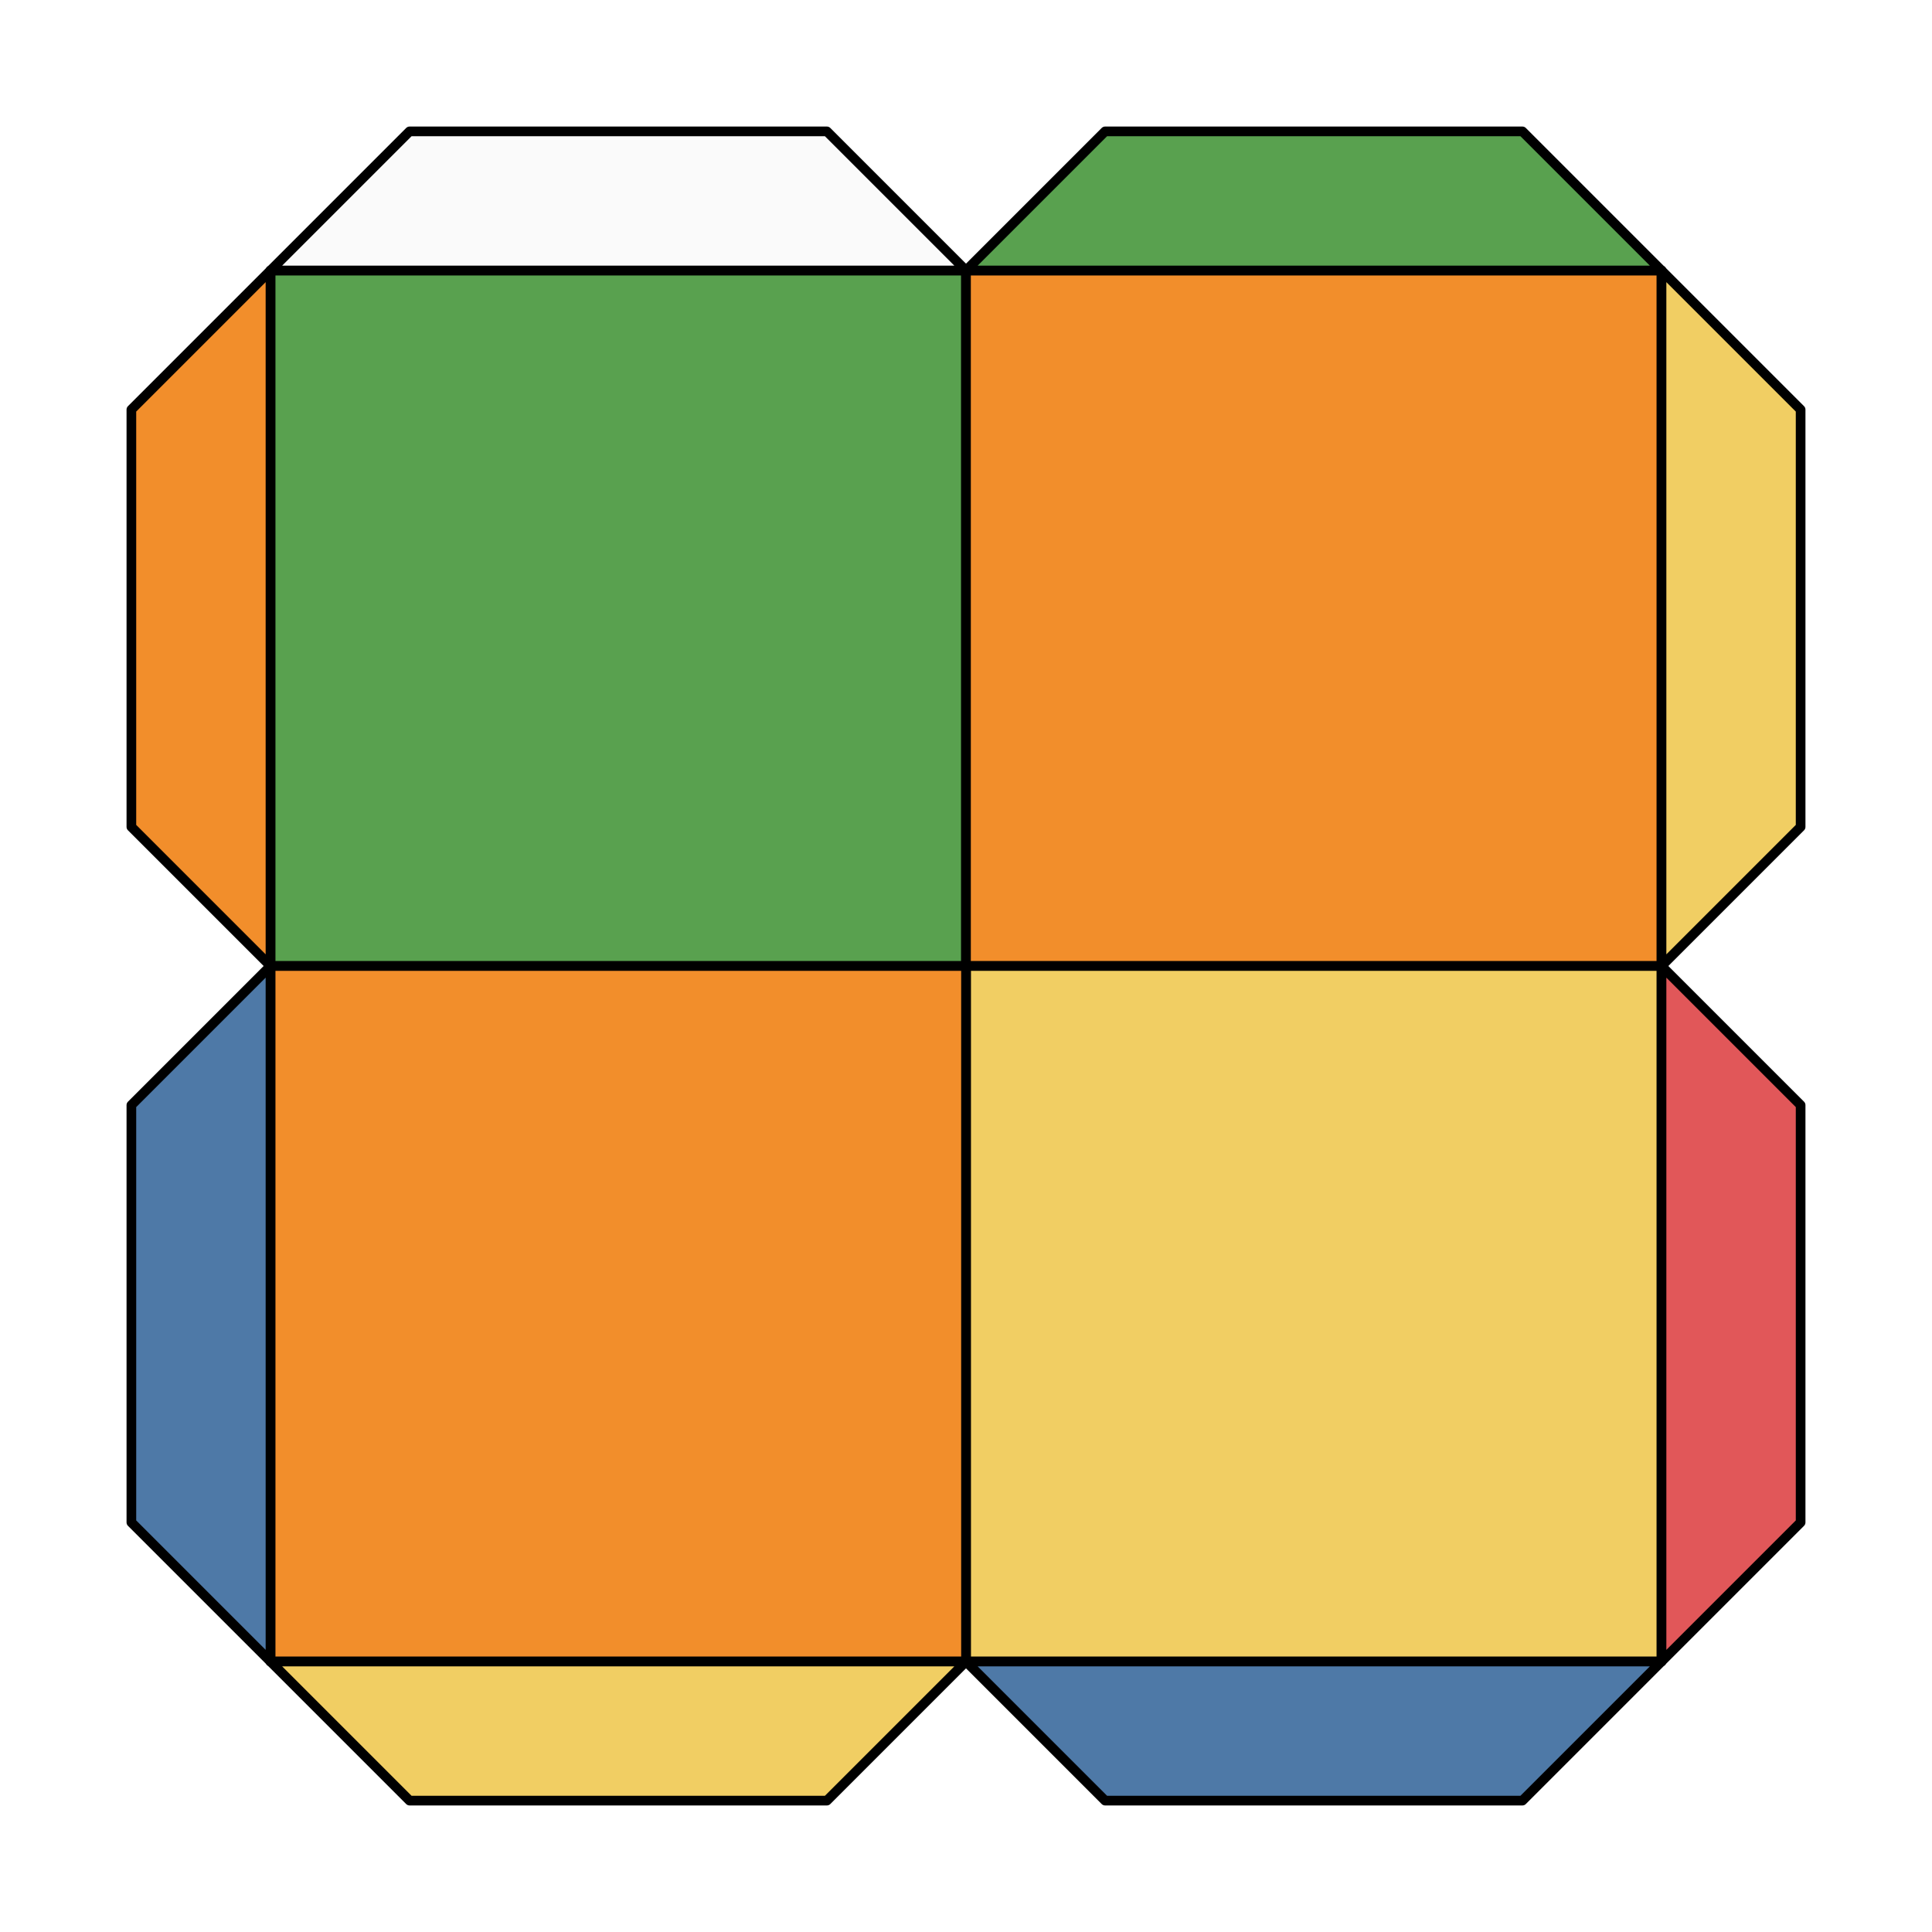
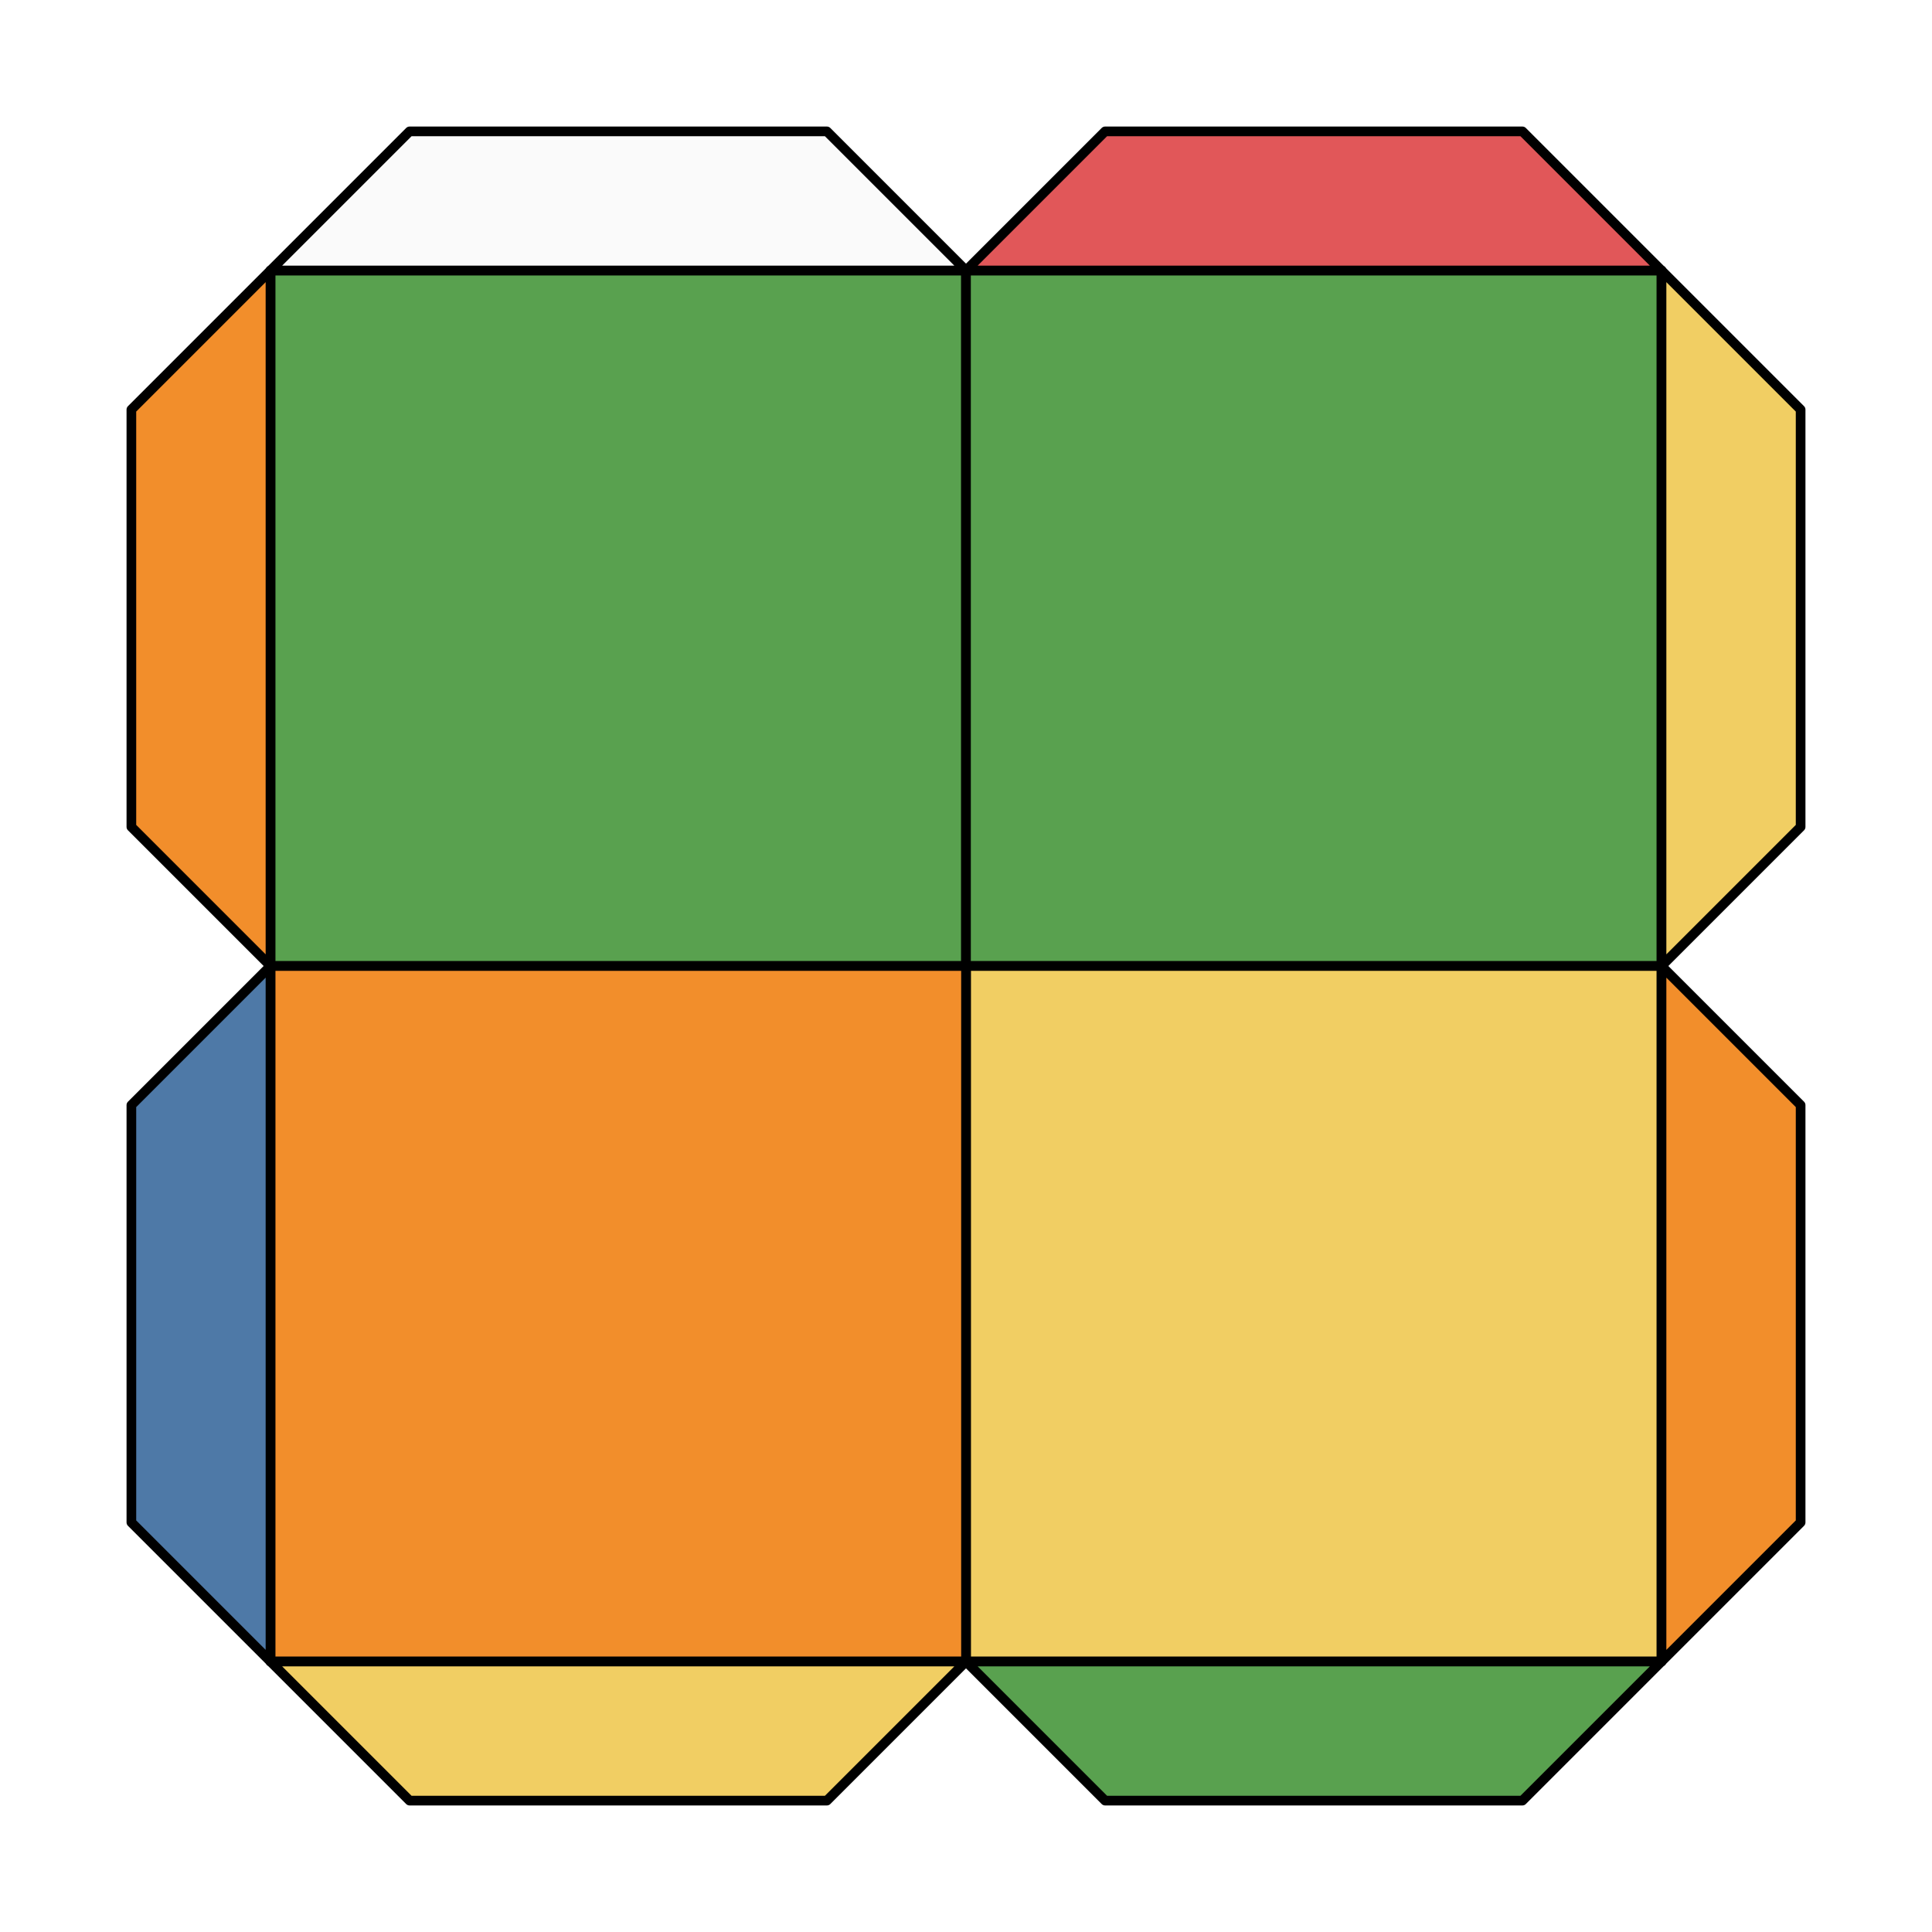
<svg xmlns="http://www.w3.org/2000/svg" viewBox="0 0 100.0 100.0">
  <style>
polygon { stroke: black; stroke-width: 0.5px; stroke-linejoin: round;}
</style>
  <polygon fill="#59A14F" points="14.00 50.00 14.00 14.00 50.00 14.00 50.00 50.00" />
-   <polygon fill="#F28E2B" points="50.00 14.00 86.00 14.00 86.00 50.00 50.00 50.00" />
+   <polygon fill="#59A14F" points="50.00 14.00 86.00 14.00 86.00 50.00 50.00 50.00" />
  <polygon fill="#F1CE63" points="86.00 50.00 86.00 86.00 50.00 86.00 50.00 50.00" />
  <polygon fill="#F28E2B" points="50.00 86.00 14.00 86.00 14.00 50.00 50.00 50.00" />
  <polygon fill="#fafafa" points="14.00 14.00 21.20 6.80 42.80 6.80 50.00 14.00" />
-   <polygon fill="#59A14F" points="50.00 14.00 57.20 6.80 78.80 6.80 86.00 14.00" />
+   <polygon fill="#E15759" points="50.00 14.00 57.20 6.80 78.80 6.80 86.00 14.00" />
  <polygon fill="#F1CE63" points="86.00 14.00 93.20 21.20 93.20 42.80 86.00 50.00" />
-   <polygon fill="#E15759" points="86.00 50.00 93.20 57.20 93.20 78.80 86.00 86.00" />
-   <polygon fill="#4E79A7" points="86.00 86.00 78.80 93.20 57.20 93.20 50.00 86.00" />
+   <polygon fill="#F28E2B" points="86.00 50.00 93.20 57.20 93.20 78.80 86.00 86.00" />
+   <polygon fill="#59A14F" points="86.00 86.00 78.80 93.20 57.20 93.20 50.00 86.00" />
  <polygon fill="#F1CE63" points="50.00 86.00 42.80 93.20 21.20 93.20 14.00 86.00" />
  <polygon fill="#4E79A7" points="14.00 86.00 6.80 78.80 6.80 57.20 14.00 50.00" />
  <polygon fill="#F28E2B" points="14.00 50.00 6.80 42.80 6.80 21.20 14.00 14.00" />
</svg>
